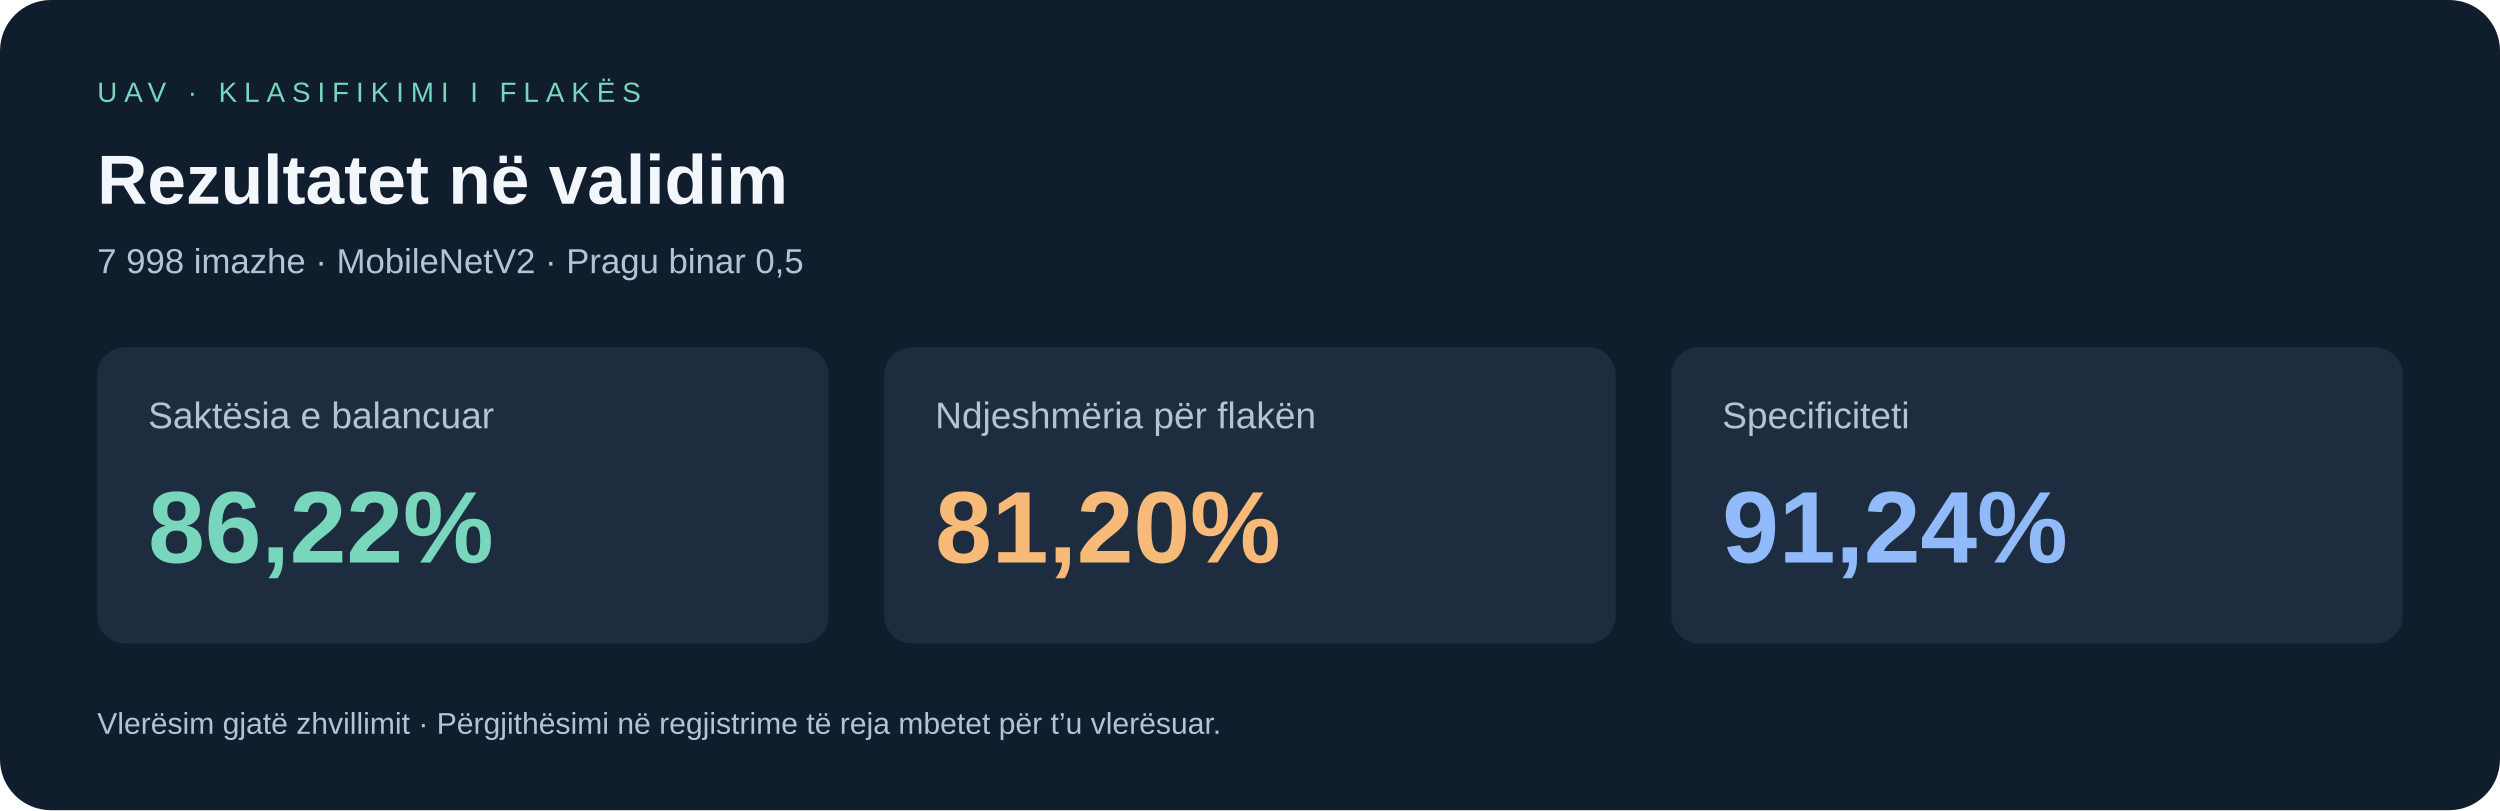
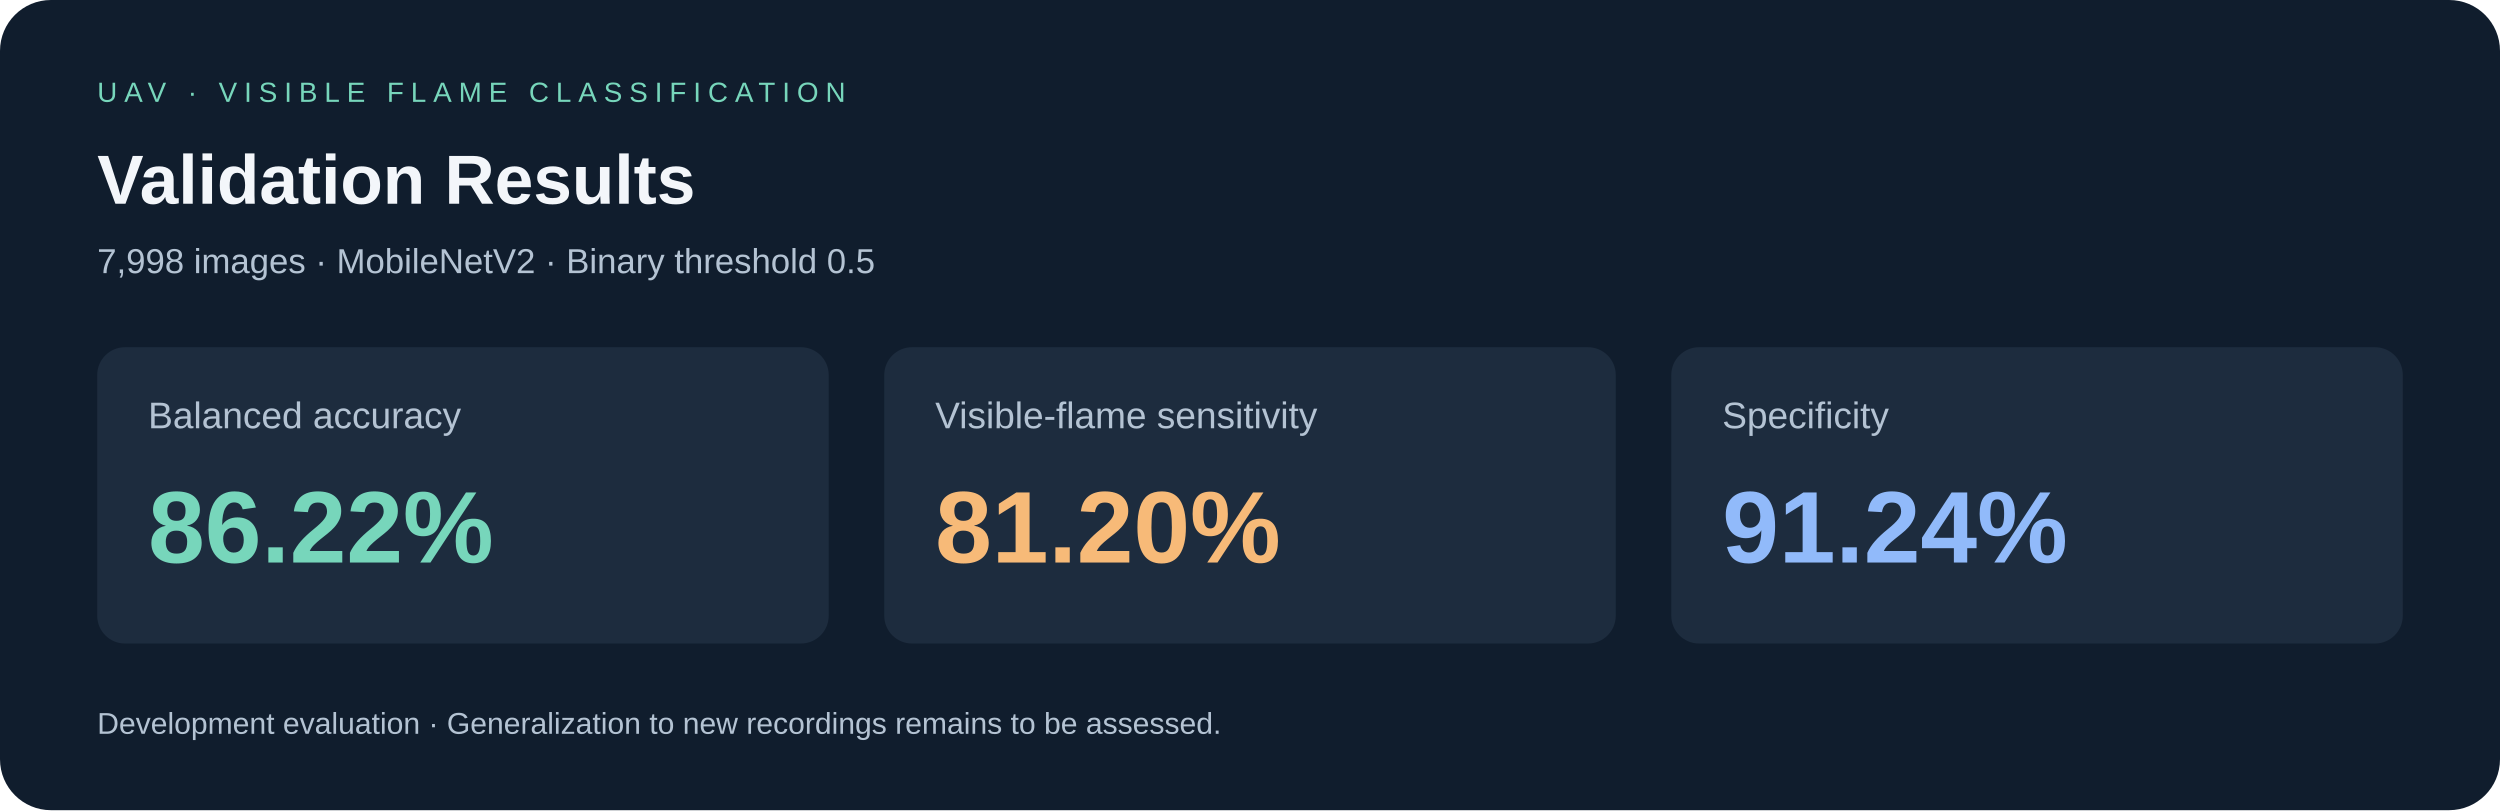
<svg xmlns="http://www.w3.org/2000/svg" width="1080" height="350" viewBox="0 0 1080 350" role="img" aria-labelledby="title desc">
  <rect width="1080" height="350" rx="22" fill="#101d2d" />
  <g font-family="Segoe UI, Arial, sans-serif">
-     <text x="42" y="44" fill="#77d6bb" font-size="12" letter-spacing="3">UAV · KLASIFIKIMI I FLAKËS</text>
-     <text x="42" y="88" fill="#f3f6fa" font-size="30" font-weight="700">Rezultatet në validim</text>
-     <text x="42" y="118" fill="#b4c3d3" font-size="15">7 998 imazhe · MobileNetV2 · Pragu binar 0,5</text>
+     <text x="42" y="44" fill="#77d6bb" font-size="12" letter-spacing="3">UAV · VISIBLE FLAME CLASSIFICATION</text>
+     <text x="42" y="88" fill="#f3f6fa" font-size="30" font-weight="700">Validation Results</text>
+     <text x="42" y="118" fill="#b4c3d3" font-size="15">7,998 images · MobileNetV2 · Binary threshold 0.5</text>
    <g transform="translate(42 150)">
      <rect width="316" height="128" rx="12" fill="#1d2c3e" />
-       <text x="22" y="35" fill="#b4c3d3" font-size="16">Saktësia e balancuar</text>
-       <text x="22" y="93" fill="#77d6bb" font-size="44" font-weight="700">86,22%</text>
+       <text x="22" y="35" fill="#b4c3d3" font-size="16">Balanced accuracy</text>
+       <text x="22" y="93" fill="#77d6bb" font-size="44" font-weight="700">86.22%</text>
    </g>
    <g transform="translate(382 150)">
      <rect width="316" height="128" rx="12" fill="#1d2c3e" />
-       <text x="22" y="35" fill="#b4c3d3" font-size="16">Ndjeshmëria për flakën</text>
-       <text x="22" y="93" fill="#f7ba78" font-size="44" font-weight="700">81,20%</text>
+       <text x="22" y="35" fill="#b4c3d3" font-size="16">Visible-flame sensitivity</text>
+       <text x="22" y="93" fill="#f7ba78" font-size="44" font-weight="700">81.20%</text>
    </g>
    <g transform="translate(722 150)">
      <rect width="316" height="128" rx="12" fill="#1d2c3e" />
-       <text x="22" y="35" fill="#b4c3d3" font-size="16">Specificiteti</text>
-       <text x="22" y="93" fill="#91bafa" font-size="44" font-weight="700">91,24%</text>
+       <text x="22" y="35" fill="#b4c3d3" font-size="16">Specificity</text>
+       <text x="22" y="93" fill="#91bafa" font-size="44" font-weight="700">91.24%</text>
    </g>
-     <text x="42" y="317" fill="#b4c3d3" font-size="13">Vlerësim gjatë zhvillimit · Përgjithësimi në regjistrime të reja mbetet për t’u vlerësuar.</text>
+     <text x="42" y="317" fill="#b4c3d3" font-size="13">Development evaluation · Generalization to new recordings remains to be assessed.</text>
  </g>
</svg>
